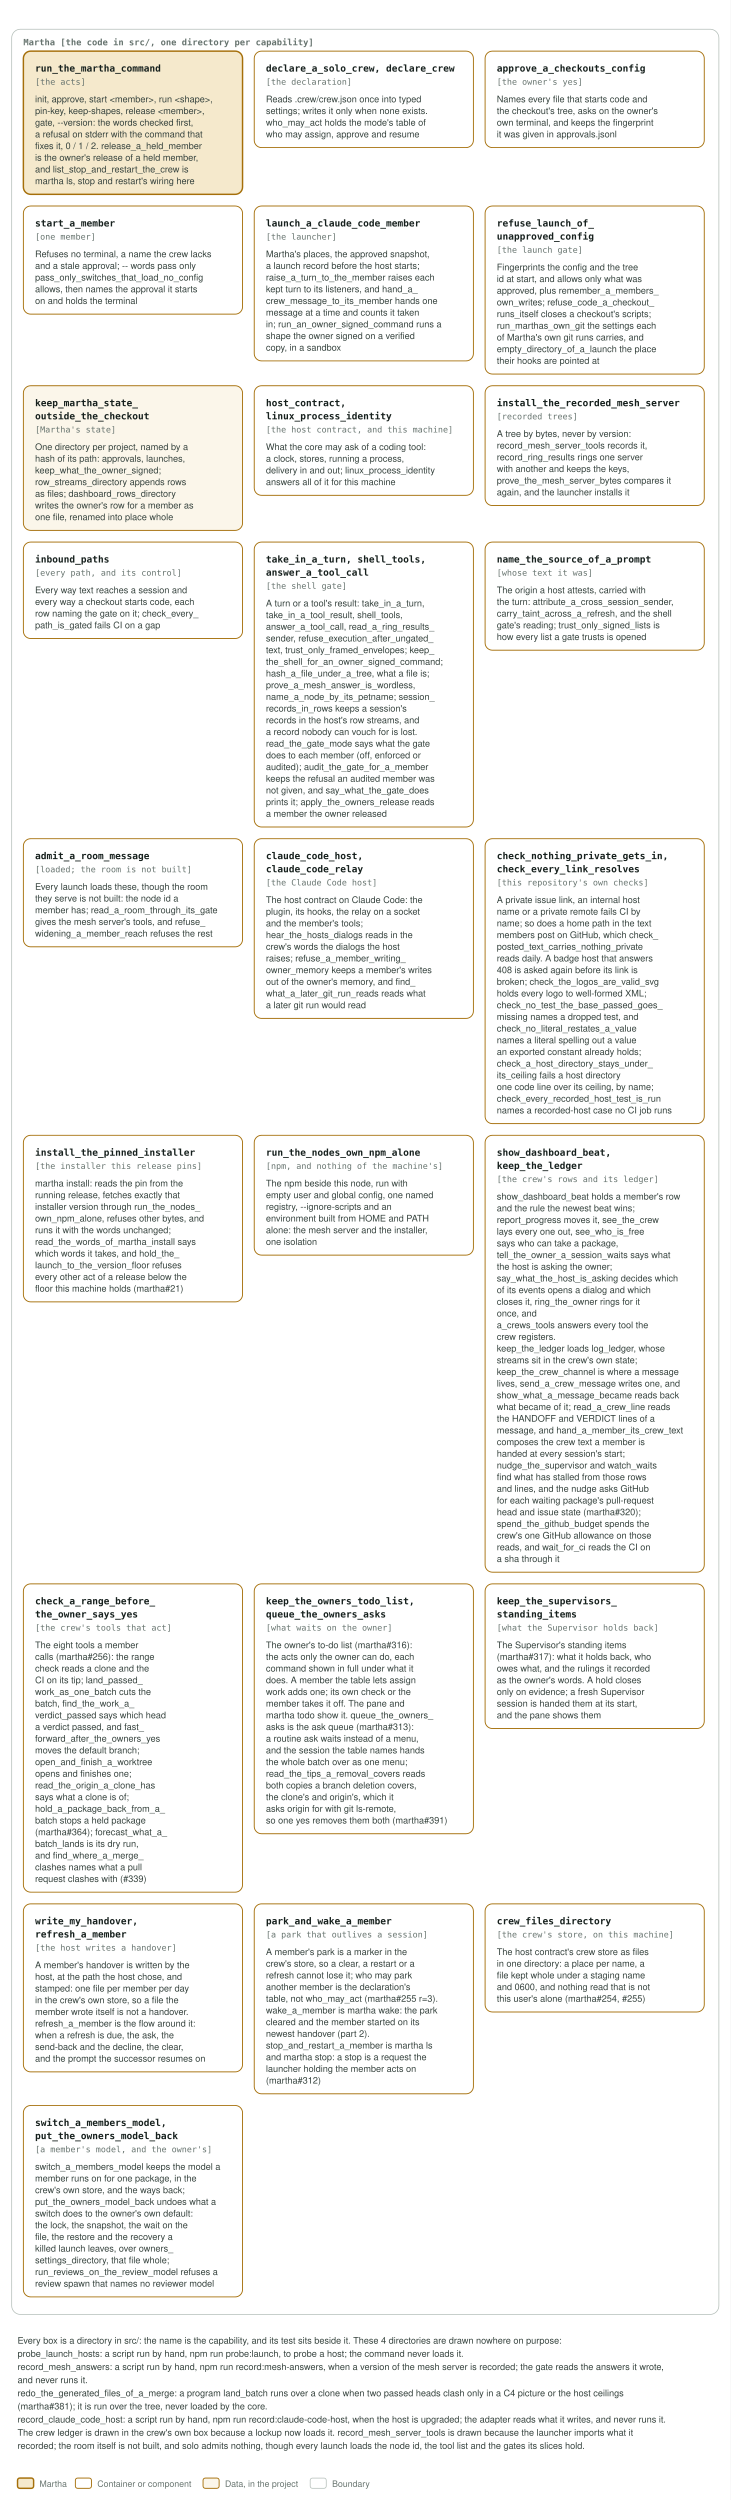
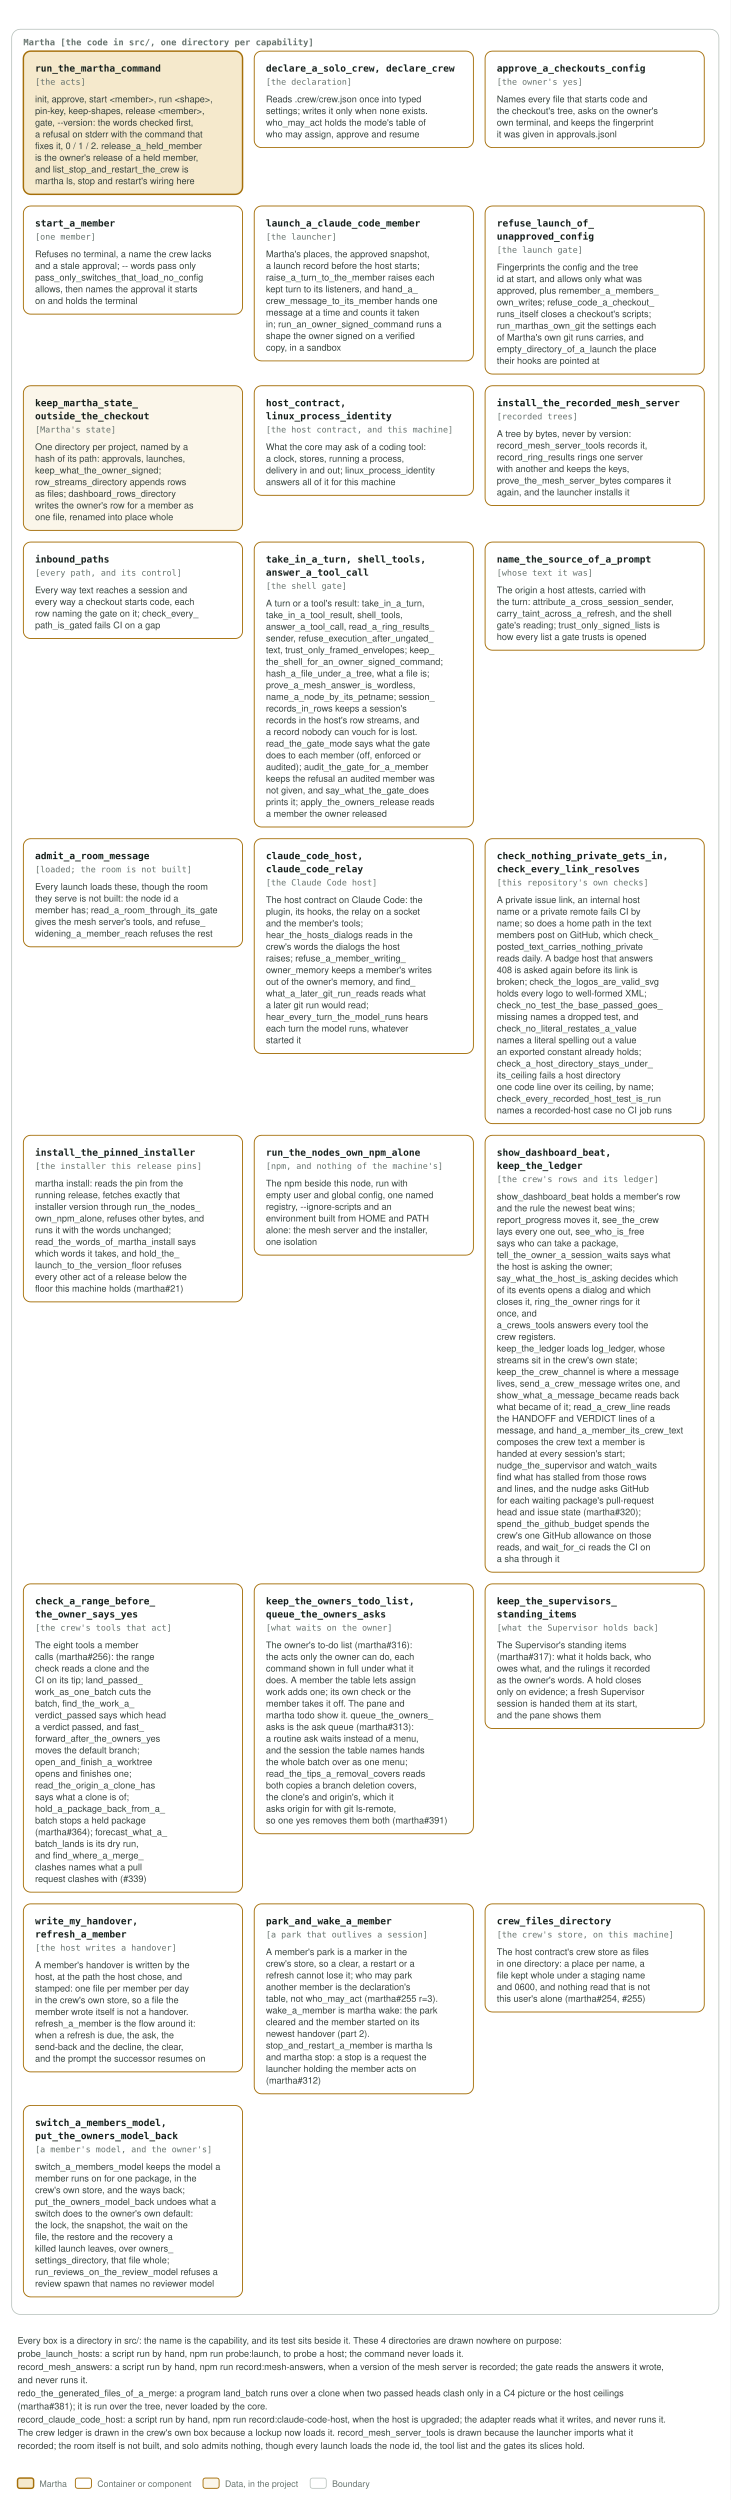
<svg xmlns="http://www.w3.org/2000/svg" viewBox="0 0 1000 3422" role="img" aria-label="Martha components">
  <style>
.t-name { font-family: "Atkinson Hyperlegible", "Segoe UI", system-ui, -apple-system, Helvetica, Arial, sans-serif; font-size: 15px; font-weight: 700; }
.t-desc { font-family: "Atkinson Hyperlegible", "Segoe UI", system-ui, -apple-system, Helvetica, Arial, sans-serif; font-size: 12.5px; }
.t-rel { font-family: "Atkinson Hyperlegible", "Segoe UI", system-ui, -apple-system, Helvetica, Arial, sans-serif; font-size: 11.5px; paint-order: stroke; stroke-width: 4px; stroke-linejoin: round; }
.t-code { font-family: "JetBrains Mono", ui-monospace, Menlo, Consolas, monospace; font-size: 13px; font-weight: 600; }
.t-type { font-family: "JetBrains Mono", ui-monospace, Menlo, Consolas, monospace; font-size: 11.5px; }
.t-bound { font-family: "JetBrains Mono", ui-monospace, Menlo, Consolas, monospace; font-size: 12px; font-weight: 600; }
.t-leg { font-family: "Atkinson Hyperlegible", "Segoe UI", system-ui, -apple-system, Helvetica, Arial, sans-serif; font-size: 12px; }
.edge { fill: none; stroke-width: 1.25; }
.edge-team { fill: none; stroke-width: 1.25; stroke-dasharray: 5 4; }
.bg { fill: #FFFFFF; }
.b-sys { fill: #F5E9CC; stroke: #A56F0A; stroke-width: 2; }
.b-per { fill: #E3EBF2; stroke: #3B5B7A; stroke-width: 1.25; }
.b-mac { fill: #E6E4EE; stroke: #5E5A78; stroke-width: 1.25; stroke-dasharray: 5 4; }
.b-ext { fill: #ECEFED; stroke: #8A9791; stroke-width: 1.25; }
.b-cmp { fill: #FFFFFF; stroke: #A56F0A; stroke-width: 1.25; }
.b-dat { fill: #FBF6EA; stroke: #A56F0A; stroke-width: 1.25; }
.b-team { fill: #FFFFFF; stroke: #5E5A78; stroke-width: 1.25; stroke-dasharray: 5 4; }
.b-later { fill: #F3F4F3; stroke: #8A9791; stroke-width: 1.25; stroke-dasharray: 5 4; }
.bound { fill: none; stroke: #B3BDB8; stroke-width: 1; }
.head { fill: #3B5B7A; }
.t-name, .t-code { fill: #16201D; }
.t-type, .t-bound, .t-leg { fill: #66736E; }
.t-desc { fill: #34413C; }
.t-rel { fill: #66736E; stroke: #FFFFFF; }
.edge, .edge-team { stroke: #8A9791; }
.arrowhead { fill: #8A9791; }
@media (prefers-color-scheme: dark) {
.bg { fill: #171F1C; }
.b-sys { fill: #3A2E13; stroke: #E3AA3C; }
.b-per { fill: #1D2A36; stroke: #8EB4D8; }
.b-mac { fill: #26243A; stroke: #A9A4C8; }
.b-ext { fill: #1C2421; stroke: #7D8B85; }
.b-cmp { fill: #171F1C; stroke: #E3AA3C; }
.b-dat { fill: #2A2414; stroke: #E3AA3C; }
.b-team { fill: #171F1C; stroke: #A9A4C8; }
.b-later { fill: #1C2421; stroke: #7D8B85; }
.bound { stroke: #4A5752; }
.head { fill: #8EB4D8; }
.t-name, .t-code { fill: #E6ECE9; }
.t-type, .t-bound, .t-leg { fill: #93A09A; }
.t-desc { fill: #C3CDC8; }
.t-rel { fill: #93A09A; stroke: #171F1C; }
.edge, .edge-team { stroke: #7D8B85; }
.arrowhead { fill: #7D8B85; }
}
</style>
  <defs>
    <marker id="a" viewBox="0 0 10 10" refX="9" refY="5" markerWidth="7" markerHeight="7" orient="auto-start-reverse">
      <path class="arrowhead" d="M0 0L10 5L0 10z" />
    </marker>
  </defs>
  <rect class="bg" x="0" y="0" width="1000" height="3422" />
  <rect class="b-sys" x="32" y="70" width="300" height="196" rx="10" />
  <text class="t-code" x="48" y="98">run_the_martha_command</text>
  <text class="t-type" x="48" y="116">[the acts]</text>
  <text class="t-desc" x="48" y="140">init, approve, start &lt;member&gt;, run &lt;shape&gt;,</text>
  <text class="t-desc" x="48" y="156">pin-key, keep-shapes, release &lt;member&gt;,</text>
  <text class="t-desc" x="48" y="172">gate, --version: the words checked first,</text>
  <text class="t-desc" x="48" y="188">a refusal on stderr with the command that</text>
  <text class="t-desc" x="48" y="204">fixes it, 0 / 1 / 2. release_a_held_member</text>
  <text class="t-desc" x="48" y="220">is the owner's release of a held member,</text>
  <text class="t-desc" x="48" y="236">and list_stop_and_restart_the_crew is</text>
  <text class="t-desc" x="48" y="252">martha ls, stop and restart's wiring here</text>
  <rect class="b-cmp" x="348" y="70" width="300" height="132" rx="10" />
  <text class="t-code" x="364" y="98">declare_a_solo_crew, declare_crew</text>
  <text class="t-type" x="364" y="116">[the declaration]</text>
  <text class="t-desc" x="364" y="140">Reads .crew/crew.json once into typed</text>
  <text class="t-desc" x="364" y="156">settings; writes it only when none exists.</text>
  <text class="t-desc" x="364" y="172">who_may_act holds the mode's table of</text>
  <text class="t-desc" x="364" y="188">who may assign, approve and resume</text>
  <rect class="b-cmp" x="664" y="70" width="300" height="132" rx="10" />
  <text class="t-code" x="680" y="98">approve_a_checkouts_config</text>
  <text class="t-type" x="680" y="116">[the owner's yes]</text>
  <text class="t-desc" x="680" y="140">Names every file that starts code and</text>
  <text class="t-desc" x="680" y="156">the checkout's tree, asks on the owner's</text>
  <text class="t-desc" x="680" y="172">own terminal, and keeps the fingerprint</text>
  <text class="t-desc" x="680" y="188">it was given in approvals.jsonl</text>
  <rect class="b-cmp" x="32" y="282" width="300" height="148" rx="10" />
  <text class="t-code" x="48" y="310">start_a_member</text>
  <text class="t-type" x="48" y="328">[one member]</text>
  <text class="t-desc" x="48" y="352">Refuses no terminal, a name the crew lacks</text>
  <text class="t-desc" x="48" y="368">and a stale approval; -- words pass only</text>
  <text class="t-desc" x="48" y="384">pass_only_switches_that_load_no_config</text>
  <text class="t-desc" x="48" y="400">allows, then names the approval it starts</text>
  <text class="t-desc" x="48" y="416">on and holds the terminal</text>
  <rect class="b-cmp" x="348" y="282" width="300" height="212" rx="10" />
  <text class="t-code" x="364" y="310">launch_a_claude_code_member</text>
  <text class="t-type" x="364" y="328">[the launcher]</text>
  <text class="t-desc" x="364" y="352">Martha's places, the approved snapshot,</text>
  <text class="t-desc" x="364" y="368">a launch record before the host starts;</text>
  <text class="t-desc" x="364" y="384">raise_a_turn_to_the_member raises each</text>
  <text class="t-desc" x="364" y="400">kept turn to its listeners, and hand_a_</text>
  <text class="t-desc" x="364" y="416">crew_message_to_its_member hands one</text>
  <text class="t-desc" x="364" y="432">message at a time and counts it taken</text>
  <text class="t-desc" x="364" y="448">in; run_an_owner_signed_command runs a</text>
  <text class="t-desc" x="364" y="464">shape the owner signed on a verified</text>
  <text class="t-desc" x="364" y="480">copy, in a sandbox</text>
  <rect class="b-cmp" x="664" y="282" width="300" height="230" rx="10" />
  <text class="t-code" x="680" y="310">refuse_launch_of_</text>
  <text class="t-code" x="680" y="328">unapproved_config</text>
  <text class="t-type" x="680" y="346">[the launch gate]</text>
  <text class="t-desc" x="680" y="370">Fingerprints the config and the tree</text>
  <text class="t-desc" x="680" y="386">id at start, and allows only what was</text>
  <text class="t-desc" x="680" y="402">approved, plus remember_a_members_</text>
  <text class="t-desc" x="680" y="418">own_writes; refuse_code_a_checkout_</text>
  <text class="t-desc" x="680" y="434">runs_itself closes a checkout's scripts;</text>
  <text class="t-desc" x="680" y="450">run_marthas_own_git the settings each</text>
  <text class="t-desc" x="680" y="466">of Martha's own git runs carries, and</text>
  <text class="t-desc" x="680" y="482">empty_directory_of_a_launch the place</text>
  <text class="t-desc" x="680" y="498">their hooks are pointed at</text>
  <rect class="b-dat" x="32" y="528" width="300" height="198" rx="10" />
  <text class="t-code" x="48" y="556">keep_martha_state_</text>
  <text class="t-code" x="48" y="574">outside_the_checkout</text>
  <text class="t-type" x="48" y="592">[Martha's state]</text>
  <text class="t-desc" x="48" y="616">One directory per project, named by a</text>
  <text class="t-desc" x="48" y="632">hash of its path: approvals, launches,</text>
  <text class="t-desc" x="48" y="648">keep_what_the_owner_signed;</text>
  <text class="t-desc" x="48" y="664">row_streams_directory appends rows</text>
  <text class="t-desc" x="48" y="680">as files; dashboard_rows_directory</text>
  <text class="t-desc" x="48" y="696">writes the owner's row for a member as</text>
  <text class="t-desc" x="48" y="712">one file, renamed into place whole</text>
  <rect class="b-cmp" x="348" y="528" width="300" height="150" rx="10" />
  <text class="t-code" x="364" y="556">host_contract,</text>
  <text class="t-code" x="364" y="574">linux_process_identity</text>
  <text class="t-type" x="364" y="592">[the host contract, and this machine]</text>
  <text class="t-desc" x="364" y="616">What the core may ask of a coding tool:</text>
  <text class="t-desc" x="364" y="632">a clock, stores, running a process,</text>
  <text class="t-desc" x="364" y="648">delivery in and out; linux_process_identity</text>
  <text class="t-desc" x="364" y="664">answers all of it for this machine</text>
  <rect class="b-cmp" x="664" y="528" width="300" height="164" rx="10" />
  <text class="t-code" x="680" y="556">install_the_recorded_mesh_server</text>
  <text class="t-type" x="680" y="574">[recorded trees]</text>
  <text class="t-desc" x="680" y="598">A tree by bytes, never by version:</text>
  <text class="t-desc" x="680" y="614">record_mesh_server_tools records it,</text>
  <text class="t-desc" x="680" y="630">record_ring_results rings one server</text>
  <text class="t-desc" x="680" y="646">with another and keeps the keys,</text>
  <text class="t-desc" x="680" y="662">prove_the_mesh_server_bytes compares it</text>
  <text class="t-desc" x="680" y="678">again, and the launcher installs it</text>
  <rect class="b-cmp" x="32" y="742" width="300" height="132" rx="10" />
  <text class="t-code" x="48" y="770">inbound_paths</text>
  <text class="t-type" x="48" y="788">[every path, and its control]</text>
  <text class="t-desc" x="48" y="812">Every way text reaches a session and</text>
  <text class="t-desc" x="48" y="828">every way a checkout starts code, each</text>
  <text class="t-desc" x="48" y="844">row naming the gate on it; check_every_</text>
  <text class="t-desc" x="48" y="860">path_is_gated fails CI on a gap</text>
  <rect class="b-cmp" x="348" y="742" width="300" height="390" rx="10" />
  <text class="t-code" x="364" y="770">take_in_a_turn, shell_tools,</text>
  <text class="t-code" x="364" y="788">answer_a_tool_call</text>
  <text class="t-type" x="364" y="806">[the shell gate]</text>
  <text class="t-desc" x="364" y="830">A turn or a tool's result: take_in_a_turn,</text>
  <text class="t-desc" x="364" y="846">take_in_a_tool_result, shell_tools,</text>
  <text class="t-desc" x="364" y="862">answer_a_tool_call, read_a_ring_results_</text>
  <text class="t-desc" x="364" y="878">sender, refuse_execution_after_ungated_</text>
  <text class="t-desc" x="364" y="894">text, trust_only_framed_envelopes; keep_</text>
  <text class="t-desc" x="364" y="910">the_shell_for_an_owner_signed_command;</text>
  <text class="t-desc" x="364" y="926">hash_a_file_under_a_tree, what a file is;</text>
  <text class="t-desc" x="364" y="942">prove_a_mesh_answer_is_wordless,</text>
  <text class="t-desc" x="364" y="958">name_a_node_by_its_petname; session_</text>
  <text class="t-desc" x="364" y="974">records_in_rows keeps a session's</text>
  <text class="t-desc" x="364" y="990">records in the host's row streams, and</text>
  <text class="t-desc" x="364" y="1006">a record nobody can vouch for is lost.</text>
  <text class="t-desc" x="364" y="1022">read_the_gate_mode says what the gate</text>
  <text class="t-desc" x="364" y="1038">does to each member (off, enforced or</text>
  <text class="t-desc" x="364" y="1054">audited); audit_the_gate_for_a_member</text>
  <text class="t-desc" x="364" y="1070">keeps the refusal an audited member was</text>
  <text class="t-desc" x="364" y="1086">not given, and say_what_the_gate_does</text>
  <text class="t-desc" x="364" y="1102">prints it; apply_the_owners_release reads</text>
  <text class="t-desc" x="364" y="1118">a member the owner released</text>
  <rect class="b-cmp" x="664" y="742" width="300" height="148" rx="10" />
  <text class="t-code" x="680" y="770">name_the_source_of_a_prompt</text>
  <text class="t-type" x="680" y="788">[whose text it was]</text>
  <text class="t-desc" x="680" y="812">The origin a host attests, carried with</text>
  <text class="t-desc" x="680" y="828">the turn: attribute_a_cross_session_sender,</text>
  <text class="t-desc" x="680" y="844">carry_taint_across_a_refresh, and the shell</text>
  <text class="t-desc" x="680" y="860">gate's reading; trust_only_signed_lists is</text>
  <text class="t-desc" x="680" y="876">how every list a gate trusts is opened</text>
  <rect class="b-cmp" x="32" y="1148" width="300" height="148" rx="10" />
  <text class="t-code" x="48" y="1176">admit_a_room_message</text>
  <text class="t-type" x="48" y="1194">[loaded; the room is not built]</text>
  <text class="t-desc" x="48" y="1218">Every launch loads these, though the room</text>
  <text class="t-desc" x="48" y="1234">they serve is not built: the node id a</text>
  <text class="t-desc" x="48" y="1250">member has; read_a_room_through_its_gate</text>
  <text class="t-desc" x="48" y="1266">gives the mesh server's tools, and refuse_</text>
  <text class="t-desc" x="48" y="1282">widening_a_member_reach refuses the rest</text>
-   <rect class="b-cmp" x="348" y="1148" width="300" height="246" rx="10" />
+   <rect class="b-cmp" x="348" y="1148" width="300" height="294" rx="10" />
  <text class="t-code" x="364" y="1176">claude_code_host,</text>
  <text class="t-code" x="364" y="1194">claude_code_relay</text>
  <text class="t-type" x="364" y="1212">[the Claude Code host]</text>
  <text class="t-desc" x="364" y="1236">The host contract on Claude Code: the</text>
  <text class="t-desc" x="364" y="1252">plugin, its hooks, the relay on a socket</text>
  <text class="t-desc" x="364" y="1268">and the member's tools;</text>
  <text class="t-desc" x="364" y="1284">hear_the_hosts_dialogs reads in the</text>
  <text class="t-desc" x="364" y="1300">crew's words the dialogs the host</text>
  <text class="t-desc" x="364" y="1316">raises; refuse_a_member_writing_</text>
  <text class="t-desc" x="364" y="1332">owner_memory keeps a member's writes</text>
  <text class="t-desc" x="364" y="1348">out of the owner's memory, and find_</text>
  <text class="t-desc" x="364" y="1364">what_a_later_git_run_reads reads what</text>
-   <text class="t-desc" x="364" y="1380">a later git run would read</text>
+   <text class="t-desc" x="364" y="1380">a later git run would read;</text>
+   <text class="t-desc" x="364" y="1396">hear_every_turn_the_model_runs hears</text>
+   <text class="t-desc" x="364" y="1412">each turn the model runs, whatever</text>
+   <text class="t-desc" x="364" y="1428">started it</text>
  <rect class="b-cmp" x="664" y="1148" width="300" height="390" rx="10" />
  <text class="t-code" x="680" y="1176">check_nothing_private_gets_in,</text>
  <text class="t-code" x="680" y="1194">check_every_link_resolves</text>
  <text class="t-type" x="680" y="1212">[this repository's own checks]</text>
  <text class="t-desc" x="680" y="1236">A private issue link, an internal host</text>
  <text class="t-desc" x="680" y="1252">name or a private remote fails CI by</text>
  <text class="t-desc" x="680" y="1268">name; so does a home path in the text</text>
  <text class="t-desc" x="680" y="1284">members post on GitHub, which check_</text>
  <text class="t-desc" x="680" y="1300">posted_text_carries_nothing_private</text>
  <text class="t-desc" x="680" y="1316">reads daily. A badge host that answers</text>
  <text class="t-desc" x="680" y="1332">408 is asked again before its link is</text>
  <text class="t-desc" x="680" y="1348">broken; check_the_logos_are_valid_svg</text>
  <text class="t-desc" x="680" y="1364">holds every logo to well-formed XML;</text>
  <text class="t-desc" x="680" y="1380">check_no_test_the_base_passed_goes_</text>
  <text class="t-desc" x="680" y="1396">missing names a dropped test, and</text>
  <text class="t-desc" x="680" y="1412">check_no_literal_restates_a_value</text>
  <text class="t-desc" x="680" y="1428">names a literal spelling out a value</text>
  <text class="t-desc" x="680" y="1444">an exported constant already holds;</text>
  <text class="t-desc" x="680" y="1460">check_a_host_directory_stays_under_</text>
  <text class="t-desc" x="680" y="1476">its_ceiling fails a host directory</text>
  <text class="t-desc" x="680" y="1492">one code line over its ceiling, by name;</text>
  <text class="t-desc" x="680" y="1508">check_every_recorded_host_test_is_run</text>
  <text class="t-desc" x="680" y="1524">names a recorded-host case no CI job runs</text>
  <rect class="b-cmp" x="32" y="1554" width="300" height="228" rx="10" />
  <text class="t-code" x="48" y="1582">install_the_pinned_installer</text>
  <text class="t-type" x="48" y="1600">[the installer this release pins]</text>
  <text class="t-desc" x="48" y="1624">martha install: reads the pin from the</text>
  <text class="t-desc" x="48" y="1640">running release, fetches exactly that</text>
  <text class="t-desc" x="48" y="1656">installer version through run_the_nodes_</text>
  <text class="t-desc" x="48" y="1672">own_npm_alone, refuses other bytes, and</text>
  <text class="t-desc" x="48" y="1688">runs it with the words unchanged;</text>
  <text class="t-desc" x="48" y="1704">read_the_words_of_martha_install says</text>
  <text class="t-desc" x="48" y="1720">which words it takes, and hold_the_</text>
  <text class="t-desc" x="48" y="1736">launch_to_the_version_floor refuses</text>
  <text class="t-desc" x="48" y="1752">every other act of a release below the</text>
  <text class="t-desc" x="48" y="1768">floor this machine holds (martha#21)</text>
  <rect class="b-cmp" x="348" y="1554" width="300" height="164" rx="10" />
  <text class="t-code" x="364" y="1582">run_the_nodes_own_npm_alone</text>
  <text class="t-type" x="364" y="1600">[npm, and nothing of the machine's]</text>
  <text class="t-desc" x="364" y="1624">The npm beside this node, run with</text>
  <text class="t-desc" x="364" y="1640">empty user and global config, one named</text>
  <text class="t-desc" x="364" y="1656">registry, --ignore-scripts and an</text>
  <text class="t-desc" x="364" y="1672">environment built from HOME and PATH</text>
  <text class="t-desc" x="364" y="1688">alone: the mesh server and the installer,</text>
  <text class="t-desc" x="364" y="1704">one isolation</text>
  <rect class="b-cmp" x="664" y="1554" width="300" height="598" rx="10" />
  <text class="t-code" x="680" y="1582">show_dashboard_beat,</text>
  <text class="t-code" x="680" y="1600">keep_the_ledger</text>
  <text class="t-type" x="680" y="1618">[the crew's rows and its ledger]</text>
  <text class="t-desc" x="680" y="1642">show_dashboard_beat holds a member's row</text>
  <text class="t-desc" x="680" y="1658">and the rule the newest beat wins;</text>
  <text class="t-desc" x="680" y="1674">report_progress moves it, see_the_crew</text>
  <text class="t-desc" x="680" y="1690">lays every one out, see_who_is_free</text>
  <text class="t-desc" x="680" y="1706">says who can take a package,</text>
  <text class="t-desc" x="680" y="1722">tell_the_owner_a_session_waits says what</text>
  <text class="t-desc" x="680" y="1738">the host is asking the owner;</text>
  <text class="t-desc" x="680" y="1754">say_what_the_host_is_asking decides which</text>
  <text class="t-desc" x="680" y="1770">of its events opens a dialog and which</text>
  <text class="t-desc" x="680" y="1786">closes it, ring_the_owner rings for it</text>
  <text class="t-desc" x="680" y="1802">once, and</text>
  <text class="t-desc" x="680" y="1818">a_crews_tools answers every tool the</text>
  <text class="t-desc" x="680" y="1834">crew registers.</text>
  <text class="t-desc" x="680" y="1850">keep_the_ledger loads log_ledger, whose</text>
  <text class="t-desc" x="680" y="1866">streams sit in the crew's own state;</text>
  <text class="t-desc" x="680" y="1882">keep_the_crew_channel is where a message</text>
  <text class="t-desc" x="680" y="1898">lives, send_a_crew_message writes one, and</text>
  <text class="t-desc" x="680" y="1914">show_what_a_message_became reads back</text>
  <text class="t-desc" x="680" y="1930">what became of it; read_a_crew_line reads</text>
  <text class="t-desc" x="680" y="1946">the HANDOFF and VERDICT lines of a</text>
  <text class="t-desc" x="680" y="1962">message, and hand_a_member_its_crew_text</text>
  <text class="t-desc" x="680" y="1978">composes the crew text a member is</text>
  <text class="t-desc" x="680" y="1994">handed at every session's start;</text>
  <text class="t-desc" x="680" y="2010">nudge_the_supervisor and watch_waits</text>
  <text class="t-desc" x="680" y="2026">find what has stalled from those rows</text>
  <text class="t-desc" x="680" y="2042">and lines, and the nudge asks GitHub</text>
  <text class="t-desc" x="680" y="2058">for each waiting package's pull-request</text>
  <text class="t-desc" x="680" y="2074">head and issue state (martha#320);</text>
  <text class="t-desc" x="680" y="2090">spend_the_github_budget spends the</text>
  <text class="t-desc" x="680" y="2106">crew's one GitHub allowance on those</text>
  <text class="t-desc" x="680" y="2122">reads, and wait_for_ci reads the CI on</text>
  <text class="t-desc" x="680" y="2138">a sha through it</text>
  <rect class="b-cmp" x="32" y="2168" width="300" height="422" rx="10" />
  <text class="t-code" x="48" y="2196">check_a_range_before_</text>
  <text class="t-code" x="48" y="2214">the_owner_says_yes</text>
  <text class="t-type" x="48" y="2232">[the crew's tools that act]</text>
  <text class="t-desc" x="48" y="2256">The eight tools a member</text>
  <text class="t-desc" x="48" y="2272">calls (martha#256): the range</text>
  <text class="t-desc" x="48" y="2288">check reads a clone and the</text>
  <text class="t-desc" x="48" y="2304">CI on its tip; land_passed_</text>
  <text class="t-desc" x="48" y="2320">work_as_one_batch cuts the</text>
  <text class="t-desc" x="48" y="2336">batch, find_the_work_a_</text>
  <text class="t-desc" x="48" y="2352">verdict_passed says which head</text>
  <text class="t-desc" x="48" y="2368">a verdict passed, and fast_</text>
  <text class="t-desc" x="48" y="2384">forward_after_the_owners_yes</text>
  <text class="t-desc" x="48" y="2400">moves the default branch;</text>
  <text class="t-desc" x="48" y="2416">open_and_finish_a_worktree</text>
  <text class="t-desc" x="48" y="2432">opens and finishes one;</text>
  <text class="t-desc" x="48" y="2448">read_the_origin_a_clone_has</text>
  <text class="t-desc" x="48" y="2464">says what a clone is of;</text>
  <text class="t-desc" x="48" y="2480">hold_a_package_back_from_a_</text>
  <text class="t-desc" x="48" y="2496">batch stops a held package</text>
  <text class="t-desc" x="48" y="2512">(martha#364); forecast_what_a_</text>
  <text class="t-desc" x="48" y="2528">batch_lands is its dry run,</text>
  <text class="t-desc" x="48" y="2544">and find_where_a_merge_</text>
  <text class="t-desc" x="48" y="2560">clashes names what a pull</text>
  <text class="t-desc" x="48" y="2576">request clashes with (#339)</text>
  <rect class="b-cmp" x="348" y="2168" width="300" height="342" rx="10" />
  <text class="t-code" x="364" y="2196">keep_the_owners_todo_list,</text>
  <text class="t-code" x="364" y="2214">queue_the_owners_asks</text>
  <text class="t-type" x="364" y="2232">[what waits on the owner]</text>
  <text class="t-desc" x="364" y="2256">The owner's to-do list (martha#316):</text>
  <text class="t-desc" x="364" y="2272">the acts only the owner can do, each</text>
  <text class="t-desc" x="364" y="2288">command shown in full under what it</text>
  <text class="t-desc" x="364" y="2304">does. A member the table lets assign</text>
  <text class="t-desc" x="364" y="2320">work adds one; its own check or the</text>
  <text class="t-desc" x="364" y="2336">member takes it off. The pane and</text>
  <text class="t-desc" x="364" y="2352">martha todo show it. queue_the_owners_</text>
  <text class="t-desc" x="364" y="2368">asks is the ask queue (martha#313):</text>
  <text class="t-desc" x="364" y="2384">a routine ask waits instead of a menu,</text>
  <text class="t-desc" x="364" y="2400">and the session the table names hands</text>
  <text class="t-desc" x="364" y="2416">the whole batch over as one menu;</text>
  <text class="t-desc" x="364" y="2432">read_the_tips_a_removal_covers reads</text>
  <text class="t-desc" x="364" y="2448">both copies a branch deletion covers,</text>
  <text class="t-desc" x="364" y="2464">the clone's and origin's, which it</text>
  <text class="t-desc" x="364" y="2480">asks origin for with git ls-remote,</text>
  <text class="t-desc" x="364" y="2496">so one yes removes them both (martha#391)</text>
  <rect class="b-cmp" x="664" y="2168" width="300" height="198" rx="10" />
  <text class="t-code" x="680" y="2196">keep_the_supervisors_</text>
  <text class="t-code" x="680" y="2214">standing_items</text>
  <text class="t-type" x="680" y="2232">[what the Supervisor holds back]</text>
  <text class="t-desc" x="680" y="2256">The Supervisor's standing items</text>
  <text class="t-desc" x="680" y="2272">(martha#317): what it holds back, who</text>
  <text class="t-desc" x="680" y="2288">owes what, and the rulings it recorded</text>
  <text class="t-desc" x="680" y="2304">as the owner's words. A hold closes</text>
  <text class="t-desc" x="680" y="2320">only on evidence; a fresh Supervisor</text>
  <text class="t-desc" x="680" y="2336">session is handed them at its start,</text>
  <text class="t-desc" x="680" y="2352">and the pane shows them</text>
  <rect class="b-cmp" x="32" y="2606" width="300" height="230" rx="10" />
  <text class="t-code" x="48" y="2634">write_my_handover,</text>
  <text class="t-code" x="48" y="2652">refresh_a_member</text>
  <text class="t-type" x="48" y="2670">[the host writes a handover]</text>
  <text class="t-desc" x="48" y="2694">A member's handover is written by the</text>
  <text class="t-desc" x="48" y="2710">host, at the path the host chose, and</text>
  <text class="t-desc" x="48" y="2726">stamped: one file per member per day</text>
  <text class="t-desc" x="48" y="2742">in the crew's own store, so a file the</text>
  <text class="t-desc" x="48" y="2758">member wrote itself is not a handover.</text>
  <text class="t-desc" x="48" y="2774">refresh_a_member is the flow around it:</text>
  <text class="t-desc" x="48" y="2790">when a refresh is due, the ask, the</text>
  <text class="t-desc" x="48" y="2806">send-back and the decline, the clear,</text>
  <text class="t-desc" x="48" y="2822">and the prompt the successor resumes on</text>
  <rect class="b-cmp" x="348" y="2606" width="300" height="260" rx="10" />
  <text class="t-code" x="364" y="2634">park_and_wake_a_member</text>
  <text class="t-type" x="364" y="2652">[a park that outlives a session]</text>
  <text class="t-desc" x="364" y="2676">A member's park is a marker in the</text>
  <text class="t-desc" x="364" y="2692">crew's store, so a clear, a restart or a</text>
  <text class="t-desc" x="364" y="2708">refresh cannot lose it; who may park</text>
  <text class="t-desc" x="364" y="2724">another member is the declaration's</text>
  <text class="t-desc" x="364" y="2740">table, not who_may_act (martha#255 r=3).</text>
  <text class="t-desc" x="364" y="2756">wake_a_member is martha wake: the park</text>
  <text class="t-desc" x="364" y="2772">cleared and the member started on its</text>
  <text class="t-desc" x="364" y="2788">newest handover (part 2).</text>
  <text class="t-desc" x="364" y="2804">stop_and_restart_a_member is martha ls</text>
  <text class="t-desc" x="364" y="2820">and martha stop: a stop is a request the</text>
  <text class="t-desc" x="364" y="2836">launcher holding the member acts on</text>
  <text class="t-desc" x="364" y="2852">(martha#312)</text>
  <rect class="b-cmp" x="664" y="2606" width="300" height="148" rx="10" />
  <text class="t-code" x="680" y="2634">crew_files_directory</text>
  <text class="t-type" x="680" y="2652">[the crew's store, on this machine]</text>
  <text class="t-desc" x="680" y="2676">The host contract's crew store as files</text>
  <text class="t-desc" x="680" y="2692">in one directory: a place per name, a</text>
  <text class="t-desc" x="680" y="2708">file kept whole under a staging name</text>
  <text class="t-desc" x="680" y="2724">and 0600, and nothing read that is not</text>
  <text class="t-desc" x="680" y="2740">this user's alone (martha#254, #255)</text>
  <rect class="b-cmp" x="32" y="2882" width="300" height="262" rx="10" />
  <text class="t-code" x="48" y="2910">switch_a_members_model,</text>
  <text class="t-code" x="48" y="2928">put_the_owners_model_back</text>
  <text class="t-type" x="48" y="2946">[a member's model, and the owner's]</text>
  <text class="t-desc" x="48" y="2970">switch_a_members_model keeps the model a</text>
  <text class="t-desc" x="48" y="2986">member runs on for one package, in the</text>
  <text class="t-desc" x="48" y="3002">crew's own store, and the ways back;</text>
  <text class="t-desc" x="48" y="3018">put_the_owners_model_back undoes what a</text>
  <text class="t-desc" x="48" y="3034">switch does to the owner's own default:</text>
  <text class="t-desc" x="48" y="3050">the lock, the snapshot, the wait on the</text>
  <text class="t-desc" x="48" y="3066">file, the restore and the recovery a</text>
  <text class="t-desc" x="48" y="3082">killed launch leaves, over owners_</text>
  <text class="t-desc" x="48" y="3098">settings_directory, that file whole;</text>
  <text class="t-desc" x="48" y="3114">run_reviews_on_the_review_model refuses a</text>
  <text class="t-desc" x="48" y="3130">review spawn that names no reviewer model</text>
  <rect class="bound" x="16" y="40" width="968" height="3128" rx="12" />
  <text class="t-bound" x="32" y="62">Martha [the code in src/, one directory per capability]</text>
  <text class="t-desc" x="24" y="3208">Every box is a directory in src/: the name is the capability, and its test sits beside it. These 4 directories are drawn nowhere on purpose:</text>
  <text class="t-desc" x="24" y="3226">probe_launch_hosts: a script run by hand, npm run probe:launch, to probe a host; the command never loads it.</text>
  <text class="t-desc" x="24" y="3244">record_mesh_answers: a script run by hand, npm run record:mesh-answers, when a version of the mesh server is recorded; the gate reads the answers it wrote,</text>
  <text class="t-desc" x="24" y="3262">and never runs it.</text>
  <text class="t-desc" x="24" y="3280">redo_the_generated_files_of_a_merge: a program land_batch runs over a clone when two passed heads clash only in a C4 picture or the host ceilings</text>
  <text class="t-desc" x="24" y="3298">(martha#381); it is run over the tree, never loaded by the core.</text>
  <text class="t-desc" x="24" y="3316">record_claude_code_host: a script run by hand, npm run record:claude-code-host, when the host is upgraded; the adapter reads what it writes, and never runs it.</text>
  <text class="t-desc" x="24" y="3334">The crew ledger is drawn in the crew's own box because a lockup now loads it. record_mesh_server_tools is drawn because the launcher imports what it</text>
  <text class="t-desc" x="24" y="3352">recorded; the room itself is not built, and solo admits nothing, though every launch loads the node id, the tool list and the gates its slices hold.</text>
  <rect class="b-sys" x="24" y="3392" width="22" height="14" rx="3" />
  <text class="t-leg" x="54" y="3404">Martha</text>
  <rect class="b-cmp" x="103.168" y="3392" width="22" height="14" rx="3" />
  <text class="t-leg" x="133.168" y="3404">Container or component</text>
  <rect class="b-dat" x="277.94" y="3392" width="22" height="14" rx="3" />
  <text class="t-leg" x="307.94" y="3404">Data, in the project</text>
  <rect class="bound" x="424.572" y="3392" width="22" height="14" rx="3" />
  <text class="t-leg" x="454.572" y="3404">Boundary</text>
</svg>
